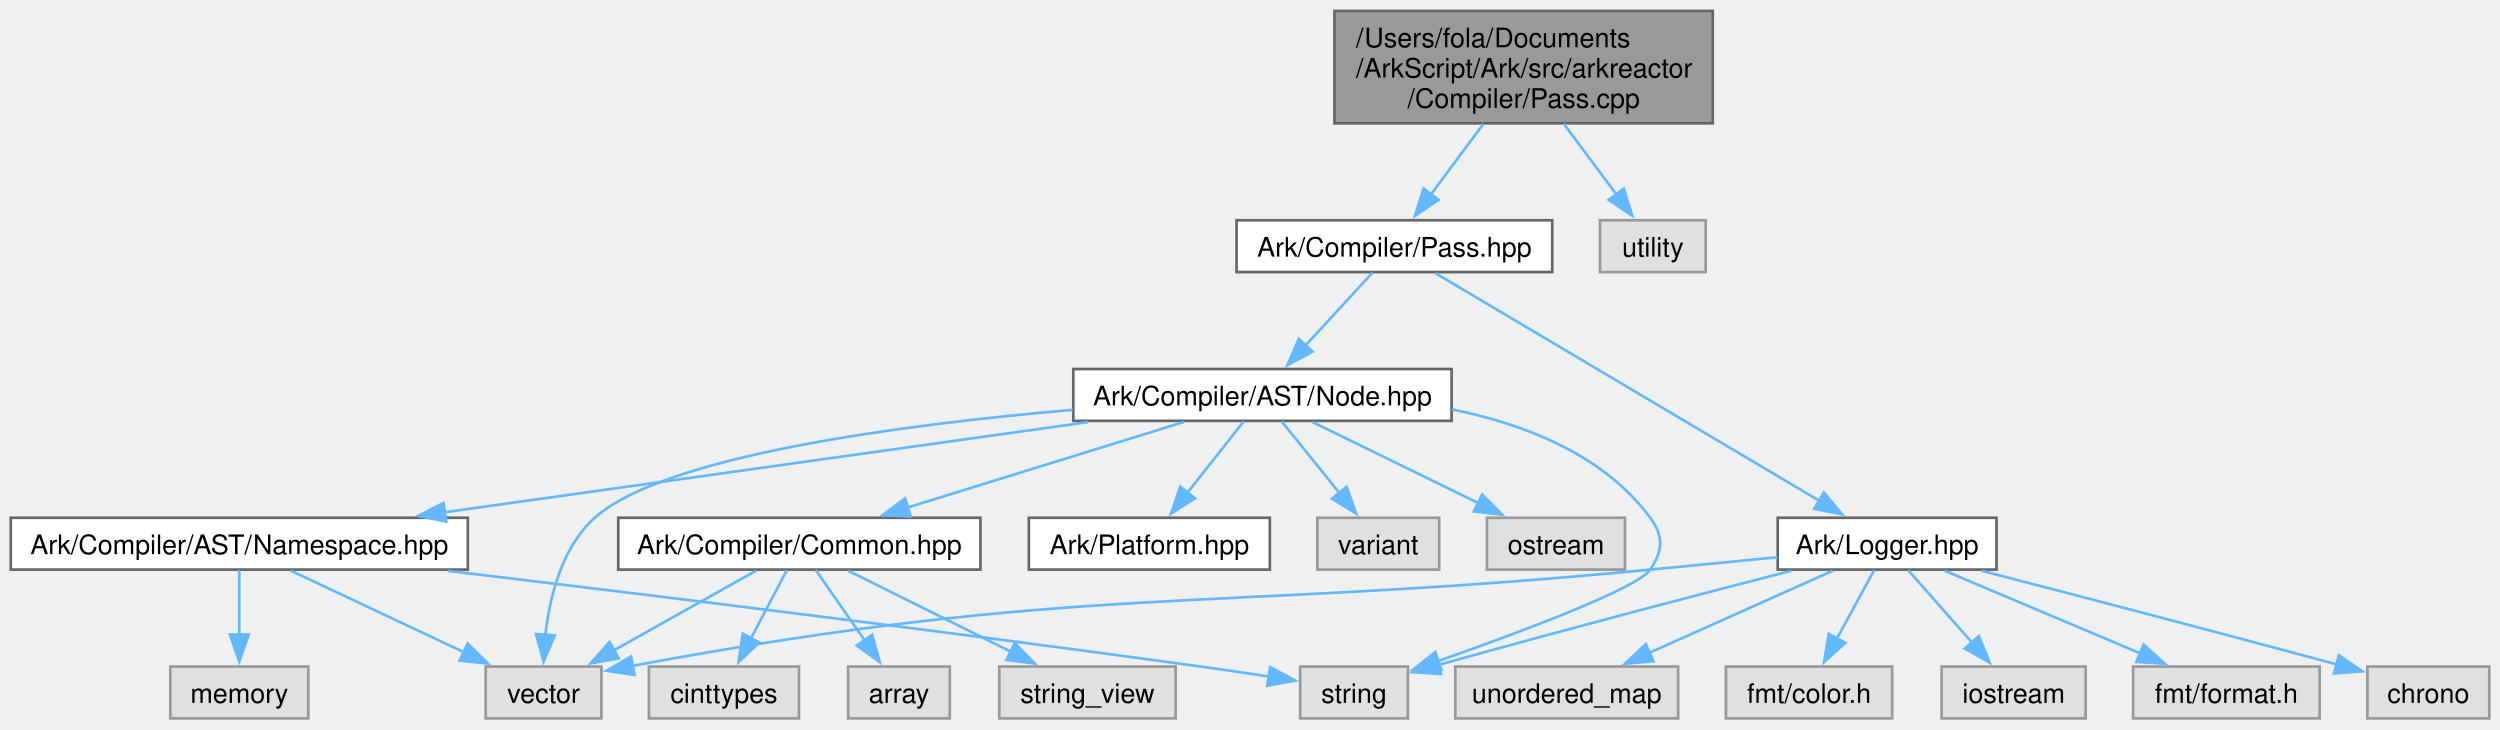
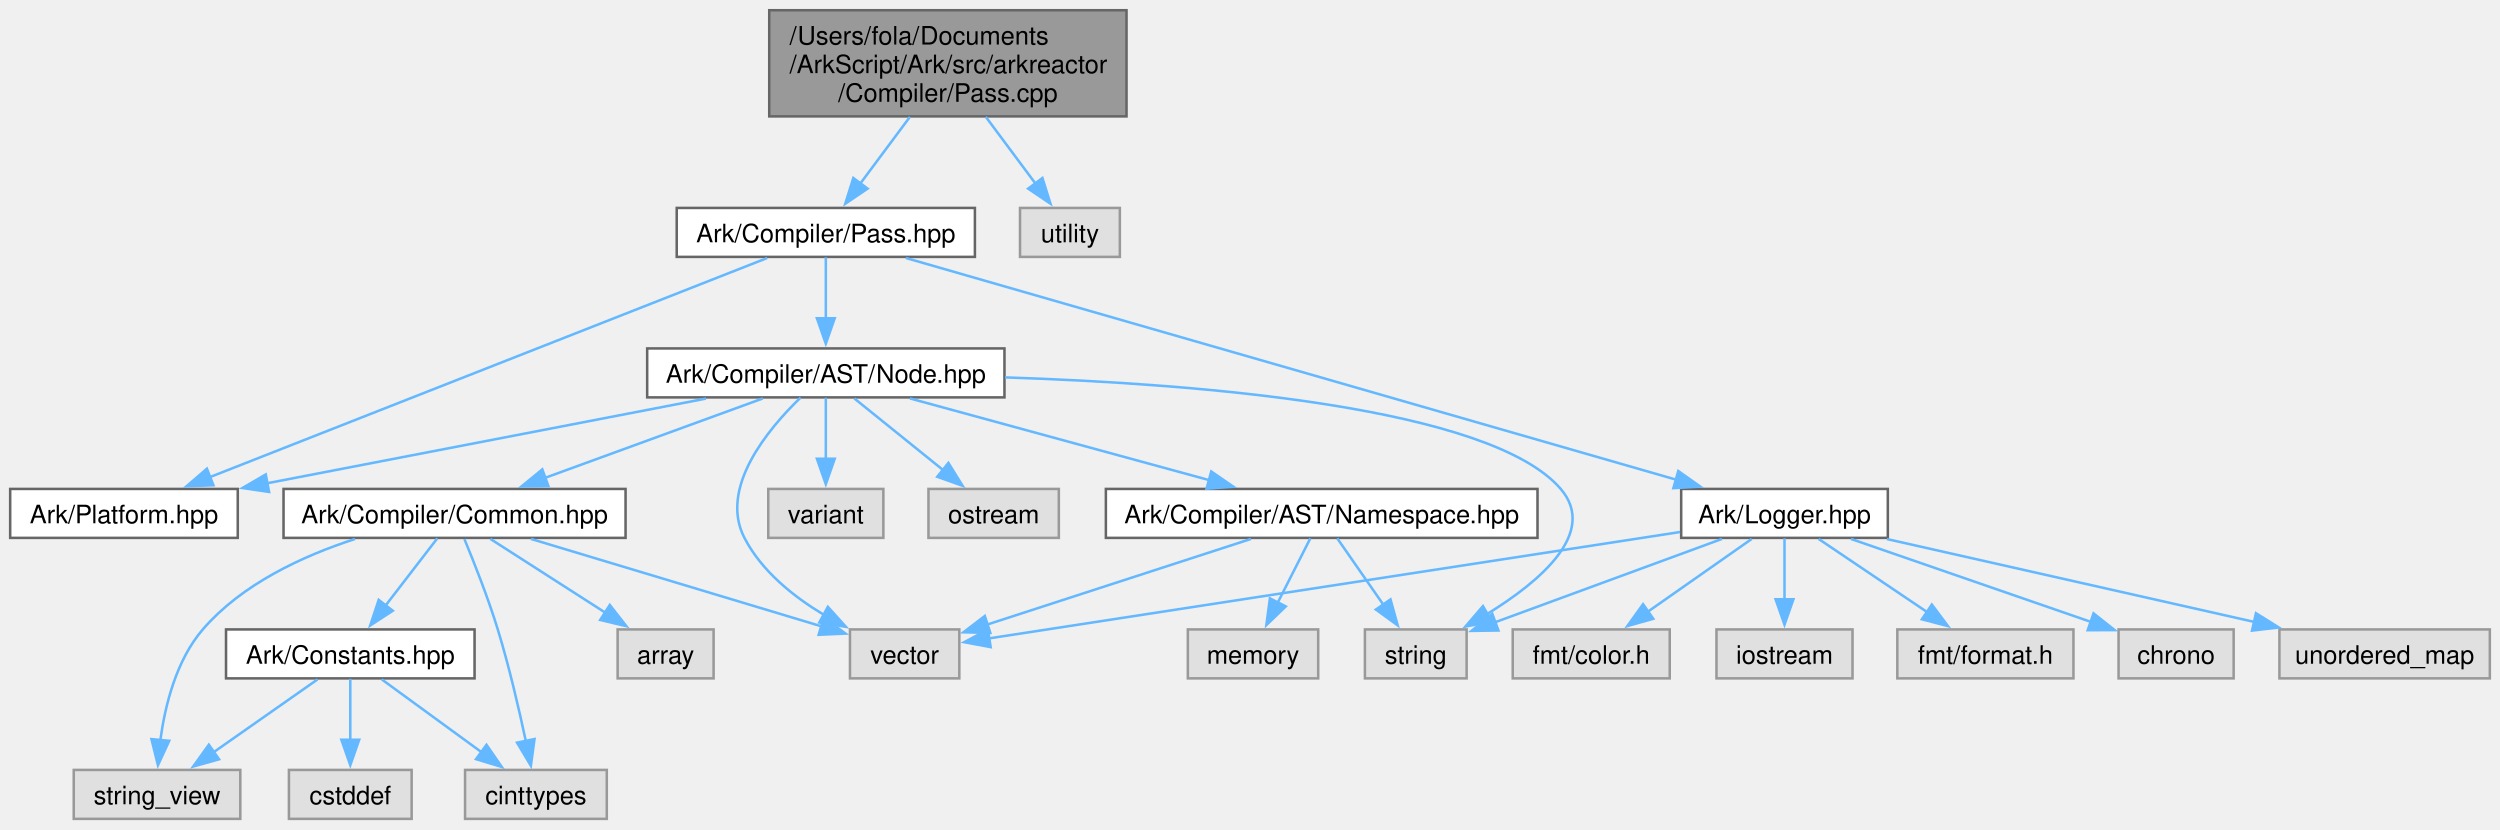
- <svg xmlns="http://www.w3.org/2000/svg" xmlns:xlink="http://www.w3.org/1999/xlink" width="929pt" height="271pt" viewBox="0.00 0.00 928.50 270.75">
-   <g id="graph0" class="graph" transform="scale(1 1) rotate(0) translate(4 266.75)">
+ <svg xmlns="http://www.w3.org/2000/svg" xmlns:xlink="http://www.w3.org/1999/xlink" width="983pt" height="326pt" viewBox="0.00 0.00 983.12 326.00">
+   <g id="graph0" class="graph" transform="scale(1 1) rotate(0) translate(4 322)">
    <g id="Node000001" class="node">
      <g id="a_Node000001">
        <a xlink:title=" ">
-           <polygon fill="#999999" stroke="#666666" points="632.12,-262.75 491.62,-262.75 491.62,-221 632.12,-221 632.12,-262.75" />
-           <text text-anchor="start" x="499.62" y="-249.25" font-family="Helvetica,sans-Serif" font-size="10.00">/Users/fola/Documents</text>
-           <text text-anchor="start" x="499.62" y="-238" font-family="Helvetica,sans-Serif" font-size="10.00">/ArkScript/Ark/src/arkreactor</text>
-           <text text-anchor="middle" x="561.88" y="-226.75" font-family="Helvetica,sans-Serif" font-size="10.00">/Compiler/Pass.cpp</text>
+           <polygon fill="#999999" stroke="#666666" points="439,-318 298.5,-318 298.5,-276.25 439,-276.25 439,-318" />
+           <text text-anchor="start" x="306.5" y="-304.5" font-family="Helvetica,sans-Serif" font-size="10.00">/Users/fola/Documents</text>
+           <text text-anchor="start" x="306.5" y="-293.25" font-family="Helvetica,sans-Serif" font-size="10.00">/ArkScript/Ark/src/arkreactor</text>
+           <text text-anchor="middle" x="368.75" y="-282" font-family="Helvetica,sans-Serif" font-size="10.00">/Compiler/Pass.cpp</text>
        </a>
      </g>
    </g>
    <g id="Node000002" class="node">
      <g id="a_Node000002">
        <a xlink:href="../../df/d5f/Pass_8hpp.html" target="_top" xlink:title="Interface for a compiler pass (take in an AST, output an AST)">
-           <polygon fill="white" stroke="#666666" points="572.5,-185 455.25,-185 455.25,-165.75 572.5,-165.75 572.5,-185" />
-           <text text-anchor="middle" x="513.88" y="-171.5" font-family="Helvetica,sans-Serif" font-size="10.00">Ark/Compiler/Pass.hpp</text>
+           <polygon fill="white" stroke="#666666" points="379.38,-240.25 262.12,-240.25 262.12,-221 379.38,-221 379.38,-240.25" />
+           <text text-anchor="middle" x="320.75" y="-226.75" font-family="Helvetica,sans-Serif" font-size="10.00">Ark/Compiler/Pass.hpp</text>
        </a>
      </g>
    </g>
    <g id="edge1_Node000001_Node000002" class="edge">
      <g id="a_edge1_Node000001_Node000002">
        <a xlink:title=" ">
-           <path fill="none" stroke="#63b8ff" d="M546.95,-220.82C540.69,-212.41 533.46,-202.7 527.36,-194.5" />
-           <polygon fill="#63b8ff" stroke="#63b8ff" points="530.31,-192.59 521.53,-186.66 524.69,-196.77 530.31,-192.59" />
+           <path fill="none" stroke="#63b8ff" d="M353.83,-276.07C347.56,-267.66 340.34,-257.95 334.24,-249.75" />
+           <polygon fill="#63b8ff" stroke="#63b8ff" points="337.18,-247.84 328.4,-241.91 331.57,-252.02 337.18,-247.84" />
+         </a>
+       </g>
+     </g>
+     <g id="Node000023" class="node">
+       <g id="a_Node000023">
+         <a xlink:title=" ">
+           <polygon fill="#e0e0e0" stroke="#999999" points="436.38,-240.25 397.12,-240.25 397.12,-221 436.38,-221 436.38,-240.25" />
+           <text text-anchor="middle" x="416.75" y="-226.75" font-family="Helvetica,sans-Serif" font-size="10.00">utility</text>
+         </a>
+       </g>
+     </g>
+     <g id="edge30_Node000001_Node000023" class="edge">
+       <g id="a_edge30_Node000001_Node000023">
+         <a xlink:title=" ">
+           <path fill="none" stroke="#63b8ff" d="M383.67,-276.07C389.94,-267.66 397.16,-257.95 403.26,-249.75" />
+           <polygon fill="#63b8ff" stroke="#63b8ff" points="405.93,-252.02 409.1,-241.91 400.32,-247.84 405.93,-252.02" />
+         </a>
+       </g>
+     </g>
+     <g id="Node000003" class="node">
+       <g id="a_Node000003">
+         <a xlink:href="../../d5/d40/Platform_8hpp.html" target="_top" xlink:title="ArkScript configuration macros.">
+           <polygon fill="white" stroke="#666666" points="89.5,-129.75 0,-129.75 0,-110.5 89.5,-110.5 89.5,-129.75" />
+           <text text-anchor="middle" x="44.75" y="-116.25" font-family="Helvetica,sans-Serif" font-size="10.00">Ark/Platform.hpp</text>
+         </a>
+       </g>
+     </g>
+     <g id="edge2_Node000002_Node000003" class="edge">
+       <g id="a_edge2_Node000002_Node000003">
+         <a xlink:title=" ">
+           <path fill="none" stroke="#63b8ff" d="M297.69,-220.56C248.99,-201.41 135.44,-156.78 78.53,-134.4" />
+           <polygon fill="#63b8ff" stroke="#63b8ff" points="79.93,-131.19 69.34,-130.79 77.37,-137.71 79.93,-131.19" />
+         </a>
+       </g>
+     </g>
+     <g id="Node000004" class="node">
+       <g id="a_Node000004">
+         <a xlink:href="../../d7/dc6/Node_8hpp.html" target="_top" xlink:title="AST node used by the parser, optimizer and compiler.">
+           <polygon fill="white" stroke="#666666" points="391,-185 250.5,-185 250.5,-165.75 391,-165.75 391,-185" />
+           <text text-anchor="middle" x="320.75" y="-171.5" font-family="Helvetica,sans-Serif" font-size="10.00">Ark/Compiler/AST/Node.hpp</text>
+         </a>
+       </g>
+     </g>
+     <g id="edge3_Node000002_Node000004" class="edge">
+       <g id="a_edge3_Node000002_Node000004">
+         <a xlink:title=" ">
+           <path fill="none" stroke="#63b8ff" d="M320.75,-220.83C320.75,-214.32 320.75,-205.17 320.75,-196.87" />
+           <polygon fill="#63b8ff" stroke="#63b8ff" points="324.25,-196.87 320.75,-186.87 317.25,-196.87 324.25,-196.87" />
+         </a>
+       </g>
+     </g>
+     <g id="Node000017" class="node">
+       <g id="a_Node000017">
+         <a xlink:href="../../d9/d11/Logger_8hpp.html" target="_top" xlink:title="Internal logger.">
+           <polygon fill="white" stroke="#666666" points="738.38,-129.75 657.12,-129.75 657.12,-110.5 738.38,-110.5 738.38,-129.75" />
+           <text text-anchor="middle" x="697.75" y="-116.25" font-family="Helvetica,sans-Serif" font-size="10.00">Ark/Logger.hpp</text>
+         </a>
+       </g>
+     </g>
+     <g id="edge22_Node000002_Node000017" class="edge">
+       <g id="a_edge22_Node000002_Node000017">
+         <a xlink:title=" ">
+           <path fill="none" stroke="#63b8ff" d="M352.24,-220.56C419.88,-201.09 579.07,-155.28 655.43,-133.3" />
+           <polygon fill="#63b8ff" stroke="#63b8ff" points="655.98,-136.79 664.63,-130.66 654.05,-130.06 655.98,-136.79" />
+         </a>
+       </g>
+     </g>
+     <g id="edge21_Node000004_Node000003" class="edge">
+       <g id="a_edge21_Node000004_Node000003">
+         <a xlink:title=" ">
+           <path fill="none" stroke="#63b8ff" d="M273.62,-165.28C225.81,-156.06 151.81,-141.78 100.97,-131.97" />
+           <polygon fill="#63b8ff" stroke="#63b8ff" points="101.82,-128.57 91.34,-130.11 100.5,-135.45 101.82,-128.57" />
+         </a>
+       </g>
+     </g>
+     <g id="Node000005" class="node">
+       <g id="a_Node000005">
+         <a xlink:title=" ">
+           <polygon fill="#e0e0e0" stroke="#999999" points="343.38,-129.75 298.12,-129.75 298.12,-110.5 343.38,-110.5 343.38,-129.75" />
+           <text text-anchor="middle" x="320.75" y="-116.25" font-family="Helvetica,sans-Serif" font-size="10.00">variant</text>
+         </a>
+       </g>
+     </g>
+     <g id="edge4_Node000004_Node000005" class="edge">
+       <g id="a_edge4_Node000004_Node000005">
+         <a xlink:title=" ">
+           <path fill="none" stroke="#63b8ff" d="M320.75,-165.58C320.75,-159.07 320.75,-149.92 320.75,-141.62" />
+           <polygon fill="#63b8ff" stroke="#63b8ff" points="324.25,-141.62 320.75,-131.62 317.25,-141.62 324.25,-141.62" />
+         </a>
+       </g>
+     </g>
+     <g id="Node000006" class="node">
+       <g id="a_Node000006">
+         <a xlink:title=" ">
+           <polygon fill="#e0e0e0" stroke="#999999" points="412.38,-129.75 361.12,-129.75 361.12,-110.5 412.38,-110.5 412.38,-129.75" />
+           <text text-anchor="middle" x="386.75" y="-116.25" font-family="Helvetica,sans-Serif" font-size="10.00">ostream</text>
+         </a>
+       </g>
+     </g>
+     <g id="edge5_Node000004_Node000006" class="edge">
+       <g id="a_edge5_Node000004_Node000006">
+         <a xlink:title=" ">
+           <path fill="none" stroke="#63b8ff" d="M331.95,-165.34C341.49,-157.65 355.42,-146.4 366.86,-137.18" />
+           <polygon fill="#63b8ff" stroke="#63b8ff" points="368.96,-139.98 374.54,-130.98 364.56,-134.53 368.96,-139.98" />
+         </a>
+       </g>
+     </g>
+     <g id="Node000007" class="node">
+       <g id="a_Node000007">
+         <a xlink:title=" ">
+           <polygon fill="#e0e0e0" stroke="#999999" points="572.75,-74.5 532.75,-74.5 532.75,-55.25 572.75,-55.25 572.75,-74.5" />
+           <text text-anchor="middle" x="552.75" y="-61" font-family="Helvetica,sans-Serif" font-size="10.00">string</text>
+         </a>
+       </g>
+     </g>
+     <g id="edge6_Node000004_Node000007" class="edge">
+       <g id="a_edge6_Node000004_Node000007">
+         <a xlink:title=" ">
+           <path fill="none" stroke="#63b8ff" d="M391.25,-173.61C467.58,-171.12 582.16,-161.93 609.75,-129.75 624.38,-112.68 601.83,-93.49 580.92,-80.63" />
+           <polygon fill="#63b8ff" stroke="#63b8ff" points="582.68,-77.61 572.27,-75.63 579.17,-83.67 582.68,-77.61" />
+         </a>
+       </g>
+     </g>
+     <g id="Node000008" class="node">
+       <g id="a_Node000008">
+         <a xlink:title=" ">
+           <polygon fill="#e0e0e0" stroke="#999999" points="373.25,-74.5 330.25,-74.5 330.25,-55.25 373.25,-55.25 373.25,-74.5" />
+           <text text-anchor="middle" x="351.75" y="-61" font-family="Helvetica,sans-Serif" font-size="10.00">vector</text>
+         </a>
+       </g>
+     </g>
+     <g id="edge7_Node000004_Node000008" class="edge">
+       <g id="a_edge7_Node000004_Node000008">
+         <a xlink:title=" ">
+           <path fill="none" stroke="#63b8ff" d="M310.82,-165.66C298.04,-153.33 278.61,-130.11 288.75,-110.5 295.48,-97.48 307.96,-87.44 320.05,-80.21" />
+           <polygon fill="#63b8ff" stroke="#63b8ff" points="321.55,-83.38 328.65,-75.52 318.19,-77.23 321.55,-83.38" />
+         </a>
+       </g>
+     </g>
+     <g id="Node000009" class="node">
+       <g id="a_Node000009">
+         <a xlink:href="../../da/d33/Namespace_8hpp.html" target="_top" xlink:title=" ">
+           <polygon fill="white" stroke="#666666" points="600.62,-129.75 430.88,-129.75 430.88,-110.5 600.62,-110.5 600.62,-129.75" />
+           <text text-anchor="middle" x="515.75" y="-116.25" font-family="Helvetica,sans-Serif" font-size="10.00">Ark/Compiler/AST/Namespace.hpp</text>
+         </a>
+       </g>
+     </g>
+     <g id="edge8_Node000004_Node000009" class="edge">
+       <g id="a_edge8_Node000004_Node000009">
+         <a xlink:title=" ">
+           <path fill="none" stroke="#63b8ff" d="M353.83,-165.34C386.19,-156.51 435.67,-142.99 471.42,-133.23" />
+           <polygon fill="#63b8ff" stroke="#63b8ff" points="472.32,-136.61 481.05,-130.6 470.48,-129.86 472.32,-136.61" />
+         </a>
+       </g>
+     </g>
+     <g id="Node000011" class="node">
+       <g id="a_Node000011">
+         <a xlink:href="../../d8/ddd/Common_8hpp.html" target="_top" xlink:title="Common code for the compiler.">
+           <polygon fill="white" stroke="#666666" points="242,-129.75 107.5,-129.75 107.5,-110.5 242,-110.5 242,-129.75" />
+           <text text-anchor="middle" x="174.75" y="-116.25" font-family="Helvetica,sans-Serif" font-size="10.00">Ark/Compiler/Common.hpp</text>
+         </a>
+       </g>
+     </g>
+     <g id="edge12_Node000004_Node000011" class="edge">
+       <g id="a_edge12_Node000004_Node000011">
+         <a xlink:title=" ">
+           <path fill="none" stroke="#63b8ff" d="M295.98,-165.34C272.49,-156.77 236.94,-143.81 210.4,-134.13" />
+           <polygon fill="#63b8ff" stroke="#63b8ff" points="211.65,-130.86 201.06,-130.72 209.26,-137.44 211.65,-130.86" />
+         </a>
+       </g>
+     </g>
+     <g id="edge9_Node000009_Node000007" class="edge">
+       <g id="a_edge9_Node000009_Node000007">
+         <a xlink:title=" ">
+           <path fill="none" stroke="#63b8ff" d="M521.86,-110.33C526.81,-103.21 533.95,-92.93 540.12,-84.05" />
+           <polygon fill="#63b8ff" stroke="#63b8ff" points="542.81,-86.31 545.64,-76.1 537.06,-82.32 542.81,-86.31" />
+         </a>
+       </g>
+     </g>
+     <g id="edge10_Node000009_Node000008" class="edge">
+       <g id="a_edge10_Node000009_Node000008">
+         <a xlink:title=" ">
+           <path fill="none" stroke="#63b8ff" d="M487.93,-110.09C459.24,-100.78 414.55,-86.26 384.25,-76.43" />
+           <polygon fill="#63b8ff" stroke="#63b8ff" points="385.44,-73.13 374.85,-73.37 383.28,-79.79 385.44,-73.13" />
+         </a>
+       </g>
+     </g>
+     <g id="Node000010" class="node">
+       <g id="a_Node000010">
+         <a xlink:title=" ">
+           <polygon fill="#e0e0e0" stroke="#999999" points="514.38,-74.5 463.12,-74.5 463.12,-55.25 514.38,-55.25 514.38,-74.5" />
+           <text text-anchor="middle" x="488.75" y="-61" font-family="Helvetica,sans-Serif" font-size="10.00">memory</text>
+         </a>
+       </g>
+     </g>
+     <g id="edge11_Node000009_Node000010" class="edge">
+       <g id="a_edge11_Node000009_Node000010">
+         <a xlink:title=" ">
+           <path fill="none" stroke="#63b8ff" d="M511.29,-110.33C507.8,-103.44 502.8,-93.59 498.4,-84.91" />
+           <polygon fill="#63b8ff" stroke="#63b8ff" points="501.63,-83.55 493.99,-76.21 495.39,-86.71 501.63,-83.55" />
+         </a>
+       </g>
+     </g>
+     <g id="edge15_Node000011_Node000008" class="edge">
+       <g id="a_edge15_Node000011_Node000008">
+         <a xlink:title=" ">
+           <path fill="none" stroke="#63b8ff" d="M204.78,-110.09C236.54,-100.54 286.49,-85.51 319.18,-75.67" />
+           <polygon fill="#63b8ff" stroke="#63b8ff" points="319.95,-79.1 328.52,-72.86 317.93,-72.39 319.95,-79.1" />
+         </a>
+       </g>
+     </g>
+     <g id="Node000012" class="node">
+       <g id="a_Node000012">
+         <a xlink:title=" ">
+           <polygon fill="#e0e0e0" stroke="#999999" points="276.62,-74.5 238.88,-74.5 238.88,-55.25 276.62,-55.25 276.62,-74.5" />
+           <text text-anchor="middle" x="257.75" y="-61" font-family="Helvetica,sans-Serif" font-size="10.00">array</text>
+         </a>
+       </g>
+     </g>
+     <g id="edge13_Node000011_Node000012" class="edge">
+       <g id="a_edge13_Node000011_Node000012">
+         <a xlink:title=" ">
+           <path fill="none" stroke="#63b8ff" d="M188.83,-110.09C201.23,-102.14 219.54,-90.39 234.18,-81" />
+           <polygon fill="#63b8ff" stroke="#63b8ff" points="235.8,-84.12 242.33,-75.77 232.02,-78.22 235.8,-84.12" />
+         </a>
+       </g>
+     </g>
+     <g id="Node000013" class="node">
+       <g id="a_Node000013">
+         <a xlink:title=" ">
+           <polygon fill="#e0e0e0" stroke="#999999" points="90.5,-19.25 25,-19.25 25,0 90.5,0 90.5,-19.25" />
+           <text text-anchor="middle" x="57.75" y="-5.75" font-family="Helvetica,sans-Serif" font-size="10.00">string_view</text>
+         </a>
+       </g>
+     </g>
+     <g id="edge14_Node000011_Node000013" class="edge">
+       <g id="a_edge14_Node000011_Node000013">
+         <a xlink:title=" ">
+           <path fill="none" stroke="#63b8ff" d="M135.59,-110.06C115.09,-103.41 91.13,-92.36 75.75,-74.5 65.27,-62.34 60.87,-44.49 59.03,-30.75" />
+           <polygon fill="#63b8ff" stroke="#63b8ff" points="62.54,-30.7 58.11,-21.08 55.57,-31.36 62.54,-30.7" />
+         </a>
+       </g>
+     </g>
+     <g id="Node000014" class="node">
+       <g id="a_Node000014">
+         <a xlink:title=" ">
+           <polygon fill="#e0e0e0" stroke="#999999" points="234.62,-19.25 178.88,-19.25 178.88,0 234.62,0 234.62,-19.25" />
+           <text text-anchor="middle" x="206.75" y="-5.75" font-family="Helvetica,sans-Serif" font-size="10.00">cinttypes</text>
+         </a>
+       </g>
+     </g>
+     <g id="edge16_Node000011_Node000014" class="edge">
+       <g id="a_edge16_Node000011_Node000014">
+         <a xlink:title=" ">
+           <path fill="none" stroke="#63b8ff" d="M178.63,-110.02C182.34,-101.09 187.91,-87.02 191.75,-74.5 196.21,-59.96 200.09,-43.21 202.79,-30.52" />
+           <polygon fill="#63b8ff" stroke="#63b8ff" points="206.19,-31.38 204.77,-20.88 199.33,-29.98 206.19,-31.38" />
+         </a>
+       </g>
+     </g>
+     <g id="Node000015" class="node">
+       <g id="a_Node000015">
+         <a xlink:href="../../d6/de9/Constants_8hpp.html" target="_top" xlink:title="Constants used by ArkScript.">
+           <polygon fill="white" stroke="#666666" points="182.62,-74.5 84.88,-74.5 84.88,-55.25 182.62,-55.25 182.62,-74.5" />
+           <text text-anchor="middle" x="133.75" y="-61" font-family="Helvetica,sans-Serif" font-size="10.00">Ark/Constants.hpp</text>
+         </a>
+       </g>
+     </g>
+     <g id="edge17_Node000011_Node000015" class="edge">
+       <g id="a_edge17_Node000011_Node000015">
+         <a xlink:title=" ">
+           <path fill="none" stroke="#63b8ff" d="M167.98,-110.33C162.43,-103.13 154.41,-92.71 147.52,-83.76" />
+           <polygon fill="#63b8ff" stroke="#63b8ff" points="150.46,-81.85 141.59,-76.06 144.92,-86.12 150.46,-81.85" />
+         </a>
+       </g>
+     </g>
+     <g id="edge18_Node000015_Node000013" class="edge">
+       <g id="a_edge18_Node000015_Node000013">
+         <a xlink:title=" ">
+           <path fill="none" stroke="#63b8ff" d="M120.86,-54.84C109.72,-47.04 93.38,-35.59 80.11,-26.29" />
+           <polygon fill="#63b8ff" stroke="#63b8ff" points="82.14,-23.44 71.95,-20.57 78.13,-29.18 82.14,-23.44" />
+         </a>
+       </g>
+     </g>
+     <g id="edge19_Node000015_Node000014" class="edge">
+       <g id="a_edge19_Node000015_Node000014">
+         <a xlink:title=" ">
+           <path fill="none" stroke="#63b8ff" d="M146.13,-54.84C156.9,-46.99 172.72,-35.45 185.5,-26.12" />
+           <polygon fill="#63b8ff" stroke="#63b8ff" points="187.31,-29.14 193.33,-20.42 183.19,-23.48 187.31,-29.14" />
+         </a>
+       </g>
+     </g>
+     <g id="Node000016" class="node">
+       <g id="a_Node000016">
+         <a xlink:title=" ">
+           <polygon fill="#e0e0e0" stroke="#999999" points="157.88,-19.25 109.62,-19.25 109.62,0 157.88,0 157.88,-19.25" />
+           <text text-anchor="middle" x="133.75" y="-5.75" font-family="Helvetica,sans-Serif" font-size="10.00">cstddef</text>
+         </a>
+       </g>
+     </g>
+     <g id="edge20_Node000015_Node000016" class="edge">
+       <g id="a_edge20_Node000015_Node000016">
+         <a xlink:title=" ">
+           <path fill="none" stroke="#63b8ff" d="M133.75,-55.08C133.75,-48.57 133.75,-39.42 133.75,-31.12" />
+           <polygon fill="#63b8ff" stroke="#63b8ff" points="137.25,-31.12 133.75,-21.12 130.25,-31.12 137.25,-31.12" />
+         </a>
+       </g>
+     </g>
+     <g id="edge25_Node000017_Node000007" class="edge">
+       <g id="a_edge25_Node000017_Node000007">
+         <a xlink:title=" ">
+           <path fill="none" stroke="#63b8ff" d="M673.15,-110.09C648.55,-101.06 610.62,-87.13 583.93,-77.32" />
+           <polygon fill="#63b8ff" stroke="#63b8ff" points="585.26,-74.08 574.66,-73.92 582.84,-80.65 585.26,-74.08" />
+         </a>
+       </g>
+     </g>
+     <g id="edge27_Node000017_Node000008" class="edge">
+       <g id="a_edge27_Node000017_Node000008">
+         <a xlink:title=" ">
+           <path fill="none" stroke="#63b8ff" d="M656.7,-112.81C587.41,-102.14 448.61,-80.78 384.99,-70.99" />
+           <polygon fill="#63b8ff" stroke="#63b8ff" points="385.58,-67.54 375.16,-69.48 384.51,-74.46 385.58,-67.54" />
+         </a>
+       </g>
+     </g>
+     <g id="Node000018" class="node">
+       <g id="a_Node000018">
+         <a xlink:title=" ">
+           <polygon fill="#e0e0e0" stroke="#999999" points="724.5,-74.5 671,-74.5 671,-55.25 724.5,-55.25 724.5,-74.5" />
+           <text text-anchor="middle" x="697.75" y="-61" font-family="Helvetica,sans-Serif" font-size="10.00">iostream</text>
+         </a>
+       </g>
+     </g>
+     <g id="edge23_Node000017_Node000018" class="edge">
+       <g id="a_edge23_Node000017_Node000018">
+         <a xlink:title=" ">
+           <path fill="none" stroke="#63b8ff" d="M697.75,-110.33C697.75,-103.82 697.75,-94.67 697.75,-86.37" />
+           <polygon fill="#63b8ff" stroke="#63b8ff" points="701.25,-86.37 697.75,-76.37 694.25,-86.37 701.25,-86.37" />
+         </a>
+       </g>
+     </g>
+     <g id="Node000019" class="node">
+       <g id="a_Node000019">
+         <a xlink:title=" ">
+           <polygon fill="#e0e0e0" stroke="#999999" points="811.38,-74.5 742.12,-74.5 742.12,-55.25 811.38,-55.25 811.38,-74.5" />
+           <text text-anchor="middle" x="776.75" y="-61" font-family="Helvetica,sans-Serif" font-size="10.00">fmt/format.h</text>
+         </a>
+       </g>
+     </g>
+     <g id="edge24_Node000017_Node000019" class="edge">
+       <g id="a_edge24_Node000017_Node000019">
+         <a xlink:title=" ">
+           <path fill="none" stroke="#63b8ff" d="M711.15,-110.09C722.84,-102.21 740.05,-90.61 753.91,-81.27" />
+           <polygon fill="#63b8ff" stroke="#63b8ff" points="755.69,-84.29 762.03,-75.8 751.78,-78.49 755.69,-84.29" />
+         </a>
+       </g>
+     </g>
+     <g id="Node000020" class="node">
+       <g id="a_Node000020">
+         <a xlink:title=" ">
+           <polygon fill="#e0e0e0" stroke="#999999" points="874.38,-74.5 829.12,-74.5 829.12,-55.25 874.38,-55.25 874.38,-74.5" />
+           <text text-anchor="middle" x="851.75" y="-61" font-family="Helvetica,sans-Serif" font-size="10.00">chrono</text>
+         </a>
+       </g>
+     </g>
+     <g id="edge26_Node000017_Node000020" class="edge">
+       <g id="a_edge26_Node000017_Node000020">
+         <a xlink:title=" ">
+           <path fill="none" stroke="#63b8ff" d="M723.87,-110.09C749.93,-101.08 790.07,-87.2 818.41,-77.4" />
+           <polygon fill="#63b8ff" stroke="#63b8ff" points="819.28,-80.81 827.59,-74.23 816.99,-74.19 819.28,-80.81" />
        </a>
      </g>
    </g>
    <g id="Node000021" class="node">
      <g id="a_Node000021">
        <a xlink:title=" ">
-           <polygon fill="#e0e0e0" stroke="#999999" points="629.5,-185 590.25,-185 590.25,-165.75 629.5,-165.75 629.5,-185" />
-           <text text-anchor="middle" x="609.88" y="-171.5" font-family="Helvetica,sans-Serif" font-size="10.00">utility</text>
-         </a>
-       </g>
-     </g>
-     <g id="edge25_Node000001_Node000021" class="edge">
-       <g id="a_edge25_Node000001_Node000021">
-         <a xlink:title=" ">
-           <path fill="none" stroke="#63b8ff" d="M576.8,-220.82C583.06,-212.41 590.29,-202.7 596.39,-194.5" />
-           <polygon fill="#63b8ff" stroke="#63b8ff" points="599.06,-196.77 602.22,-186.66 593.44,-192.59 599.06,-196.77" />
-         </a>
-       </g>
-     </g>
-     <g id="Node000003" class="node">
-       <g id="a_Node000003">
-         <a xlink:href="../../d7/dc6/Node_8hpp.html" target="_top" xlink:title="AST node used by the parser, optimizer and compiler.">
-           <polygon fill="white" stroke="#666666" points="535.12,-129.75 394.62,-129.75 394.62,-110.5 535.12,-110.5 535.12,-129.75" />
-           <text text-anchor="middle" x="464.88" y="-116.25" font-family="Helvetica,sans-Serif" font-size="10.00">Ark/Compiler/AST/Node.hpp</text>
-         </a>
-       </g>
-     </g>
-     <g id="edge2_Node000002_Node000003" class="edge">
-       <g id="a_edge2_Node000002_Node000003">
-         <a xlink:title=" ">
-           <path fill="none" stroke="#63b8ff" d="M505.78,-165.58C499.02,-158.23 489.15,-147.51 480.81,-138.44" />
-           <polygon fill="#63b8ff" stroke="#63b8ff" points="483.51,-136.21 474.17,-131.22 478.36,-140.95 483.51,-136.21" />
-         </a>
-       </g>
-     </g>
-     <g id="Node000015" class="node">
-       <g id="a_Node000015">
-         <a xlink:href="../../d9/d11/Logger_8hpp.html" target="_top" xlink:title="Internal logger.">
-           <polygon fill="white" stroke="#666666" points="737.5,-74.5 656.25,-74.5 656.25,-55.25 737.5,-55.25 737.5,-74.5" />
-           <text text-anchor="middle" x="696.88" y="-61" font-family="Helvetica,sans-Serif" font-size="10.00">Ark/Logger.hpp</text>
-         </a>
-       </g>
-     </g>
-     <g id="edge17_Node000002_Node000015" class="edge">
-       <g id="a_edge17_Node000002_Node000015">
-         <a xlink:title=" ">
-           <path fill="none" stroke="#63b8ff" d="M529.16,-165.31C560.78,-146.56 633.63,-103.37 672.07,-80.58" />
-           <polygon fill="#63b8ff" stroke="#63b8ff" points="673.38,-83.87 680.2,-75.76 669.81,-77.85 673.38,-83.87" />
-         </a>
-       </g>
-     </g>
-     <g id="Node000004" class="node">
-       <g id="a_Node000004">
-         <a xlink:title=" ">
-           <polygon fill="#e0e0e0" stroke="#999999" points="530.5,-74.5 485.25,-74.5 485.25,-55.25 530.5,-55.25 530.5,-74.5" />
-           <text text-anchor="middle" x="507.88" y="-61" font-family="Helvetica,sans-Serif" font-size="10.00">variant</text>
-         </a>
-       </g>
-     </g>
-     <g id="edge3_Node000003_Node000004" class="edge">
-       <g id="a_edge3_Node000003_Node000004">
-         <a xlink:title=" ">
-           <path fill="none" stroke="#63b8ff" d="M471.98,-110.33C477.79,-103.13 486.21,-92.71 493.43,-83.76" />
-           <polygon fill="#63b8ff" stroke="#63b8ff" points="496.11,-86.02 499.67,-76.04 490.66,-81.62 496.11,-86.02" />
-         </a>
-       </g>
-     </g>
-     <g id="Node000005" class="node">
-       <g id="a_Node000005">
-         <a xlink:title=" ">
-           <polygon fill="#e0e0e0" stroke="#999999" points="599.5,-74.5 548.25,-74.5 548.25,-55.25 599.5,-55.25 599.5,-74.5" />
-           <text text-anchor="middle" x="573.88" y="-61" font-family="Helvetica,sans-Serif" font-size="10.00">ostream</text>
-         </a>
-       </g>
-     </g>
-     <g id="edge4_Node000003_Node000005" class="edge">
-       <g id="a_edge4_Node000003_Node000005">
-         <a xlink:title=" ">
-           <path fill="none" stroke="#63b8ff" d="M483.37,-110.09C500.28,-101.83 525.56,-89.48 545.11,-79.93" />
-           <polygon fill="#63b8ff" stroke="#63b8ff" points="546.49,-83.15 553.93,-75.62 543.41,-76.86 546.49,-83.15" />
-         </a>
-       </g>
-     </g>
-     <g id="Node000006" class="node">
-       <g id="a_Node000006">
-         <a xlink:title=" ">
-           <polygon fill="#e0e0e0" stroke="#999999" points="518.88,-19.25 478.88,-19.25 478.88,0 518.88,0 518.88,-19.25" />
-           <text text-anchor="middle" x="498.88" y="-5.75" font-family="Helvetica,sans-Serif" font-size="10.00">string</text>
-         </a>
-       </g>
-     </g>
-     <g id="edge5_Node000003_Node000006" class="edge">
-       <g id="a_edge5_Node000003_Node000006">
-         <a xlink:title=" ">
-           <path fill="none" stroke="#63b8ff" d="M535.3,-114.75C562.81,-109.17 591.79,-97.68 608.88,-74.5 613.95,-67.61 613.65,-62.35 608.88,-55.25 604.18,-48.28 560.88,-32.1 530.03,-21.26" />
-           <polygon fill="#63b8ff" stroke="#63b8ff" points="531.35,-18.01 520.75,-18.03 529.05,-24.62 531.35,-18.01" />
-         </a>
-       </g>
-     </g>
-     <g id="Node000007" class="node">
-       <g id="a_Node000007">
-         <a xlink:title=" ">
-           <polygon fill="#e0e0e0" stroke="#999999" points="219.38,-19.25 176.38,-19.25 176.38,0 219.38,0 219.38,-19.25" />
-           <text text-anchor="middle" x="197.88" y="-5.75" font-family="Helvetica,sans-Serif" font-size="10.00">vector</text>
-         </a>
-       </g>
-     </g>
-     <g id="edge6_Node000003_Node000007" class="edge">
-       <g id="a_edge6_Node000003_Node000007">
-         <a xlink:title=" ">
-           <path fill="none" stroke="#63b8ff" d="M394.39,-114.59C330.5,-109.07 242.55,-97.47 216.88,-74.5 204.6,-63.52 200.1,-45.01 198.53,-30.73" />
-           <polygon fill="#63b8ff" stroke="#63b8ff" points="202.04,-30.82 197.88,-21.08 195.06,-31.3 202.04,-30.82" />
-         </a>
-       </g>
-     </g>
-     <g id="Node000008" class="node">
-       <g id="a_Node000008">
-         <a xlink:href="../../da/d33/Namespace_8hpp.html" target="_top" xlink:title=" ">
-           <polygon fill="white" stroke="#666666" points="169.75,-74.5 0,-74.5 0,-55.25 169.75,-55.25 169.75,-74.5" />
-           <text text-anchor="middle" x="84.88" y="-61" font-family="Helvetica,sans-Serif" font-size="10.00">Ark/Compiler/AST/Namespace.hpp</text>
-         </a>
-       </g>
-     </g>
-     <g id="edge7_Node000003_Node000008" class="edge">
-       <g id="a_edge7_Node000003_Node000008">
-         <a xlink:title=" ">
-           <path fill="none" stroke="#63b8ff" d="M399.98,-110.03C333.82,-100.76 231.22,-86.38 161.2,-76.57" />
-           <polygon fill="#63b8ff" stroke="#63b8ff" points="161.71,-73.11 151.32,-75.19 160.73,-80.04 161.71,-73.11" />
-         </a>
-       </g>
-     </g>
-     <g id="Node000010" class="node">
-       <g id="a_Node000010">
-         <a xlink:href="../../d8/ddd/Common_8hpp.html" target="_top" xlink:title="Common code for the compiler.">
-           <polygon fill="white" stroke="#666666" points="360.12,-74.5 225.62,-74.5 225.62,-55.25 360.12,-55.25 360.12,-74.5" />
-           <text text-anchor="middle" x="292.88" y="-61" font-family="Helvetica,sans-Serif" font-size="10.00">Ark/Compiler/Common.hpp</text>
-         </a>
-       </g>
-     </g>
-     <g id="edge11_Node000003_Node000010" class="edge">
-       <g id="a_edge11_Node000003_Node000010">
-         <a xlink:title=" ">
-           <path fill="none" stroke="#63b8ff" d="M435.7,-110.09C407.4,-101.33 364.26,-87.98 332.79,-78.23" />
-           <polygon fill="#63b8ff" stroke="#63b8ff" points="334.23,-75.01 323.64,-75.4 332.16,-81.7 334.23,-75.01" />
-         </a>
-       </g>
-     </g>
-     <g id="Node000014" class="node">
-       <g id="a_Node000014">
-         <a xlink:href="../../d5/d40/Platform_8hpp.html" target="_top" xlink:title="ArkScript configuration macros.">
-           <polygon fill="white" stroke="#666666" points="467.62,-74.5 378.12,-74.5 378.12,-55.25 467.62,-55.25 467.62,-74.5" />
-           <text text-anchor="middle" x="422.88" y="-61" font-family="Helvetica,sans-Serif" font-size="10.00">Ark/Platform.hpp</text>
-         </a>
-       </g>
-     </g>
-     <g id="edge16_Node000003_Node000014" class="edge">
-       <g id="a_edge16_Node000003_Node000014">
-         <a xlink:title=" ">
-           <path fill="none" stroke="#63b8ff" d="M457.94,-110.33C452.26,-103.13 444.04,-92.71 436.98,-83.76" />
-           <polygon fill="#63b8ff" stroke="#63b8ff" points="439.84,-81.73 430.9,-76.05 434.34,-86.07 439.84,-81.73" />
-         </a>
-       </g>
-     </g>
-     <g id="edge8_Node000008_Node000006" class="edge">
-       <g id="a_edge8_Node000008_Node000006">
-         <a xlink:title=" ">
-           <path fill="none" stroke="#63b8ff" d="M162.25,-54.79C234.61,-46.15 345.66,-32.54 441.88,-19.25 450.16,-18.11 459.12,-16.79 467.42,-15.53" />
-           <polygon fill="#63b8ff" stroke="#63b8ff" points="467.73,-19.03 477.08,-14.05 466.67,-12.11 467.73,-19.03" />
-         </a>
-       </g>
-     </g>
-     <g id="edge9_Node000008_Node000007" class="edge">
-       <g id="a_edge9_Node000008_Node000007">
-         <a xlink:title=" ">
-           <path fill="none" stroke="#63b8ff" d="M104.04,-54.84C121.66,-46.54 148.03,-34.11 168.34,-24.54" />
-           <polygon fill="#63b8ff" stroke="#63b8ff" points="169.69,-27.78 177.24,-20.35 166.7,-21.44 169.69,-27.78" />
-         </a>
-       </g>
-     </g>
-     <g id="Node000009" class="node">
-       <g id="a_Node000009">
-         <a xlink:title=" ">
-           <polygon fill="#e0e0e0" stroke="#999999" points="110.5,-19.25 59.25,-19.25 59.25,0 110.5,0 110.5,-19.25" />
-           <text text-anchor="middle" x="84.88" y="-5.75" font-family="Helvetica,sans-Serif" font-size="10.00">memory</text>
-         </a>
-       </g>
-     </g>
-     <g id="edge10_Node000008_Node000009" class="edge">
-       <g id="a_edge10_Node000008_Node000009">
-         <a xlink:title=" ">
-           <path fill="none" stroke="#63b8ff" d="M84.88,-55.08C84.88,-48.57 84.88,-39.42 84.88,-31.12" />
-           <polygon fill="#63b8ff" stroke="#63b8ff" points="88.38,-31.12 84.88,-21.12 81.38,-31.12 88.38,-31.12" />
-         </a>
-       </g>
-     </g>
-     <g id="edge14_Node000010_Node000007" class="edge">
-       <g id="a_edge14_Node000010_Node000007">
-         <a xlink:title=" ">
-           <path fill="none" stroke="#63b8ff" d="M276.76,-54.84C262.29,-46.73 240.8,-34.68 223.89,-25.21" />
-           <polygon fill="#63b8ff" stroke="#63b8ff" points="225.82,-22.28 215.39,-20.44 222.4,-28.39 225.82,-22.28" />
-         </a>
-       </g>
-     </g>
-     <g id="Node000011" class="node">
-       <g id="a_Node000011">
-         <a xlink:title=" ">
-           <polygon fill="#e0e0e0" stroke="#999999" points="348.75,-19.25 311,-19.25 311,0 348.75,0 348.75,-19.25" />
-           <text text-anchor="middle" x="329.88" y="-5.75" font-family="Helvetica,sans-Serif" font-size="10.00">array</text>
-         </a>
-       </g>
-     </g>
-     <g id="edge12_Node000010_Node000011" class="edge">
-       <g id="a_edge12_Node000010_Node000011">
-         <a xlink:title=" ">
-           <path fill="none" stroke="#63b8ff" d="M298.98,-55.08C303.94,-47.96 311.08,-37.68 317.25,-28.8" />
-           <polygon fill="#63b8ff" stroke="#63b8ff" points="319.94,-31.06 322.77,-20.85 314.19,-27.07 319.94,-31.06" />
-         </a>
-       </g>
-     </g>
-     <g id="Node000012" class="node">
-       <g id="a_Node000012">
-         <a xlink:title=" ">
-           <polygon fill="#e0e0e0" stroke="#999999" points="432.62,-19.25 367.12,-19.25 367.12,0 432.62,0 432.62,-19.25" />
-           <text text-anchor="middle" x="399.88" y="-5.75" font-family="Helvetica,sans-Serif" font-size="10.00">string_view</text>
-         </a>
-       </g>
-     </g>
-     <g id="edge13_Node000010_Node000012" class="edge">
-       <g id="a_edge13_Node000010_Node000012">
-         <a xlink:title=" ">
-           <path fill="none" stroke="#63b8ff" d="M311.03,-54.84C327.55,-46.62 352.22,-34.34 371.37,-24.81" />
-           <polygon fill="#63b8ff" stroke="#63b8ff" points="372.89,-27.97 380.28,-20.38 369.77,-21.7 372.89,-27.97" />
-         </a>
-       </g>
-     </g>
-     <g id="Node000013" class="node">
-       <g id="a_Node000013">
-         <a xlink:title=" ">
-           <polygon fill="#e0e0e0" stroke="#999999" points="292.75,-19.25 237,-19.25 237,0 292.75,0 292.75,-19.25" />
-           <text text-anchor="middle" x="264.88" y="-5.75" font-family="Helvetica,sans-Serif" font-size="10.00">cinttypes</text>
-         </a>
-       </g>
-     </g>
-     <g id="edge15_Node000010_Node000013" class="edge">
-       <g id="a_edge15_Node000010_Node000013">
-         <a xlink:title=" ">
-           <path fill="none" stroke="#63b8ff" d="M288.25,-55.08C284.63,-48.19 279.45,-38.34 274.88,-29.66" />
-           <polygon fill="#63b8ff" stroke="#63b8ff" points="278.06,-28.17 270.3,-20.95 271.86,-31.43 278.06,-28.17" />
-         </a>
-       </g>
-     </g>
-     <g id="edge20_Node000015_Node000006" class="edge">
-       <g id="a_edge20_Node000015_Node000006">
-         <a xlink:title=" ">
-           <path fill="none" stroke="#63b8ff" d="M661.18,-54.79C629.19,-46.58 580.72,-33.94 529.99,-19.78" />
-           <polygon fill="#63b8ff" stroke="#63b8ff" points="531.16,-16.48 520.59,-17.15 529.27,-23.22 531.16,-16.48" />
-         </a>
-       </g>
-     </g>
-     <g id="edge22_Node000015_Node000007" class="edge">
-       <g id="a_edge22_Node000015_Node000007">
-         <a xlink:title=" ">
-           <path fill="none" stroke="#63b8ff" d="M656.13,-59.85C641.26,-58.39 624.31,-56.74 608.88,-55.25 443.21,-39.3 396.97,-50.38 230.84,-19.51" />
-           <polygon fill="#63b8ff" stroke="#63b8ff" points="231.68,-16.11 221.2,-17.69 230.38,-22.98 231.68,-16.11" />
-         </a>
-       </g>
-     </g>
-     <g id="Node000016" class="node">
-       <g id="a_Node000016">
-         <a xlink:title=" ">
-           <polygon fill="#e0e0e0" stroke="#999999" points="770.62,-19.25 717.12,-19.25 717.12,0 770.62,0 770.62,-19.25" />
-           <text text-anchor="middle" x="743.88" y="-5.75" font-family="Helvetica,sans-Serif" font-size="10.00">iostream</text>
-         </a>
-       </g>
-     </g>
-     <g id="edge18_Node000015_Node000016" class="edge">
-       <g id="a_edge18_Node000015_Node000016">
-         <a xlink:title=" ">
-           <path fill="none" stroke="#63b8ff" d="M704.64,-55.08C711.06,-47.8 720.39,-37.23 728.34,-28.23" />
-           <polygon fill="#63b8ff" stroke="#63b8ff" points="730.95,-30.56 734.94,-20.74 725.7,-25.93 730.95,-30.56" />
-         </a>
-       </g>
-     </g>
-     <g id="Node000017" class="node">
-       <g id="a_Node000017">
-         <a xlink:title=" ">
-           <polygon fill="#e0e0e0" stroke="#999999" points="857.5,-19.25 788.25,-19.25 788.25,0 857.5,0 857.5,-19.25" />
-           <text text-anchor="middle" x="822.88" y="-5.75" font-family="Helvetica,sans-Serif" font-size="10.00">fmt/format.h</text>
-         </a>
-       </g>
-     </g>
-     <g id="edge19_Node000015_Node000017" class="edge">
-       <g id="a_edge19_Node000015_Node000017">
-         <a xlink:title=" ">
-           <path fill="none" stroke="#63b8ff" d="M718.25,-54.84C738.16,-46.43 768.11,-33.77 790.88,-24.15" />
-           <polygon fill="#63b8ff" stroke="#63b8ff" points="792.15,-27.41 800,-20.29 789.43,-20.96 792.15,-27.41" />
-         </a>
-       </g>
-     </g>
-     <g id="Node000018" class="node">
-       <g id="a_Node000018">
-         <a xlink:title=" ">
-           <polygon fill="#e0e0e0" stroke="#999999" points="920.5,-19.25 875.25,-19.25 875.25,0 920.5,0 920.5,-19.25" />
-           <text text-anchor="middle" x="897.88" y="-5.75" font-family="Helvetica,sans-Serif" font-size="10.00">chrono</text>
-         </a>
-       </g>
-     </g>
-     <g id="edge21_Node000015_Node000018" class="edge">
-       <g id="a_edge21_Node000015_Node000018">
-         <a xlink:title=" ">
-           <path fill="none" stroke="#63b8ff" d="M732.08,-54.79C764.2,-46.47 813.27,-33.68 864.01,-20" />
-           <polygon fill="#63b8ff" stroke="#63b8ff" points="864.66,-23.45 873.4,-17.46 862.83,-16.69 864.66,-23.45" />
-         </a>
-       </g>
-     </g>
-     <g id="Node000019" class="node">
-       <g id="a_Node000019">
-         <a xlink:title=" ">
-           <polygon fill="#e0e0e0" stroke="#999999" points="619.25,-19.25 536.5,-19.25 536.5,0 619.25,0 619.25,-19.25" />
-           <text text-anchor="middle" x="577.88" y="-5.75" font-family="Helvetica,sans-Serif" font-size="10.00">unordered_map</text>
-         </a>
-       </g>
-     </g>
-     <g id="edge23_Node000015_Node000019" class="edge">
-       <g id="a_edge23_Node000015_Node000019">
-         <a xlink:title=" ">
-           <path fill="none" stroke="#63b8ff" d="M676.69,-54.84C657.97,-46.47 629.85,-33.88 608.39,-24.28" />
-           <polygon fill="#63b8ff" stroke="#63b8ff" points="610.1,-21.21 599.54,-20.32 607.24,-27.6 610.1,-21.21" />
-         </a>
-       </g>
-     </g>
-     <g id="Node000020" class="node">
-       <g id="a_Node000020">
-         <a xlink:title=" ">
-           <polygon fill="#e0e0e0" stroke="#999999" points="698.75,-19.25 637,-19.25 637,0 698.75,0 698.75,-19.25" />
-           <text text-anchor="middle" x="667.88" y="-5.75" font-family="Helvetica,sans-Serif" font-size="10.00">fmt/color.h</text>
-         </a>
-       </g>
-     </g>
-     <g id="edge24_Node000015_Node000020" class="edge">
-       <g id="a_edge24_Node000015_Node000020">
-         <a xlink:title=" ">
-           <path fill="none" stroke="#63b8ff" d="M692.09,-55.08C688.33,-48.19 682.97,-38.34 678.24,-29.66" />
-           <polygon fill="#63b8ff" stroke="#63b8ff" points="681.35,-28.05 673.49,-20.94 675.2,-31.39 681.35,-28.05" />
+           <polygon fill="#e0e0e0" stroke="#999999" points="975.12,-74.5 892.38,-74.5 892.38,-55.25 975.12,-55.25 975.12,-74.5" />
+           <text text-anchor="middle" x="933.75" y="-61" font-family="Helvetica,sans-Serif" font-size="10.00">unordered_map</text>
+         </a>
+       </g>
+     </g>
+     <g id="edge28_Node000017_Node000021" class="edge">
+       <g id="a_edge28_Node000017_Node000021">
+         <a xlink:title=" ">
+           <path fill="none" stroke="#63b8ff" d="M738.05,-110.03C777.93,-101.03 839.13,-87.23 882.46,-77.45" />
+           <polygon fill="#63b8ff" stroke="#63b8ff" points="883.15,-80.88 892.14,-75.26 881.61,-74.05 883.15,-80.88" />
+         </a>
+       </g>
+     </g>
+     <g id="Node000022" class="node">
+       <g id="a_Node000022">
+         <a xlink:title=" ">
+           <polygon fill="#e0e0e0" stroke="#999999" points="652.62,-74.5 590.88,-74.5 590.88,-55.25 652.62,-55.25 652.62,-74.5" />
+           <text text-anchor="middle" x="621.75" y="-61" font-family="Helvetica,sans-Serif" font-size="10.00">fmt/color.h</text>
+         </a>
+       </g>
+     </g>
+     <g id="edge29_Node000017_Node000022" class="edge">
+       <g id="a_edge29_Node000017_Node000022">
+         <a xlink:title=" ">
+           <path fill="none" stroke="#63b8ff" d="M684.86,-110.09C673.72,-102.29 657.38,-90.84 644.11,-81.54" />
+           <polygon fill="#63b8ff" stroke="#63b8ff" points="646.14,-78.69 635.95,-75.82 642.13,-84.43 646.14,-78.69" />
        </a>
      </g>
    </g>
  </g>
</svg>
